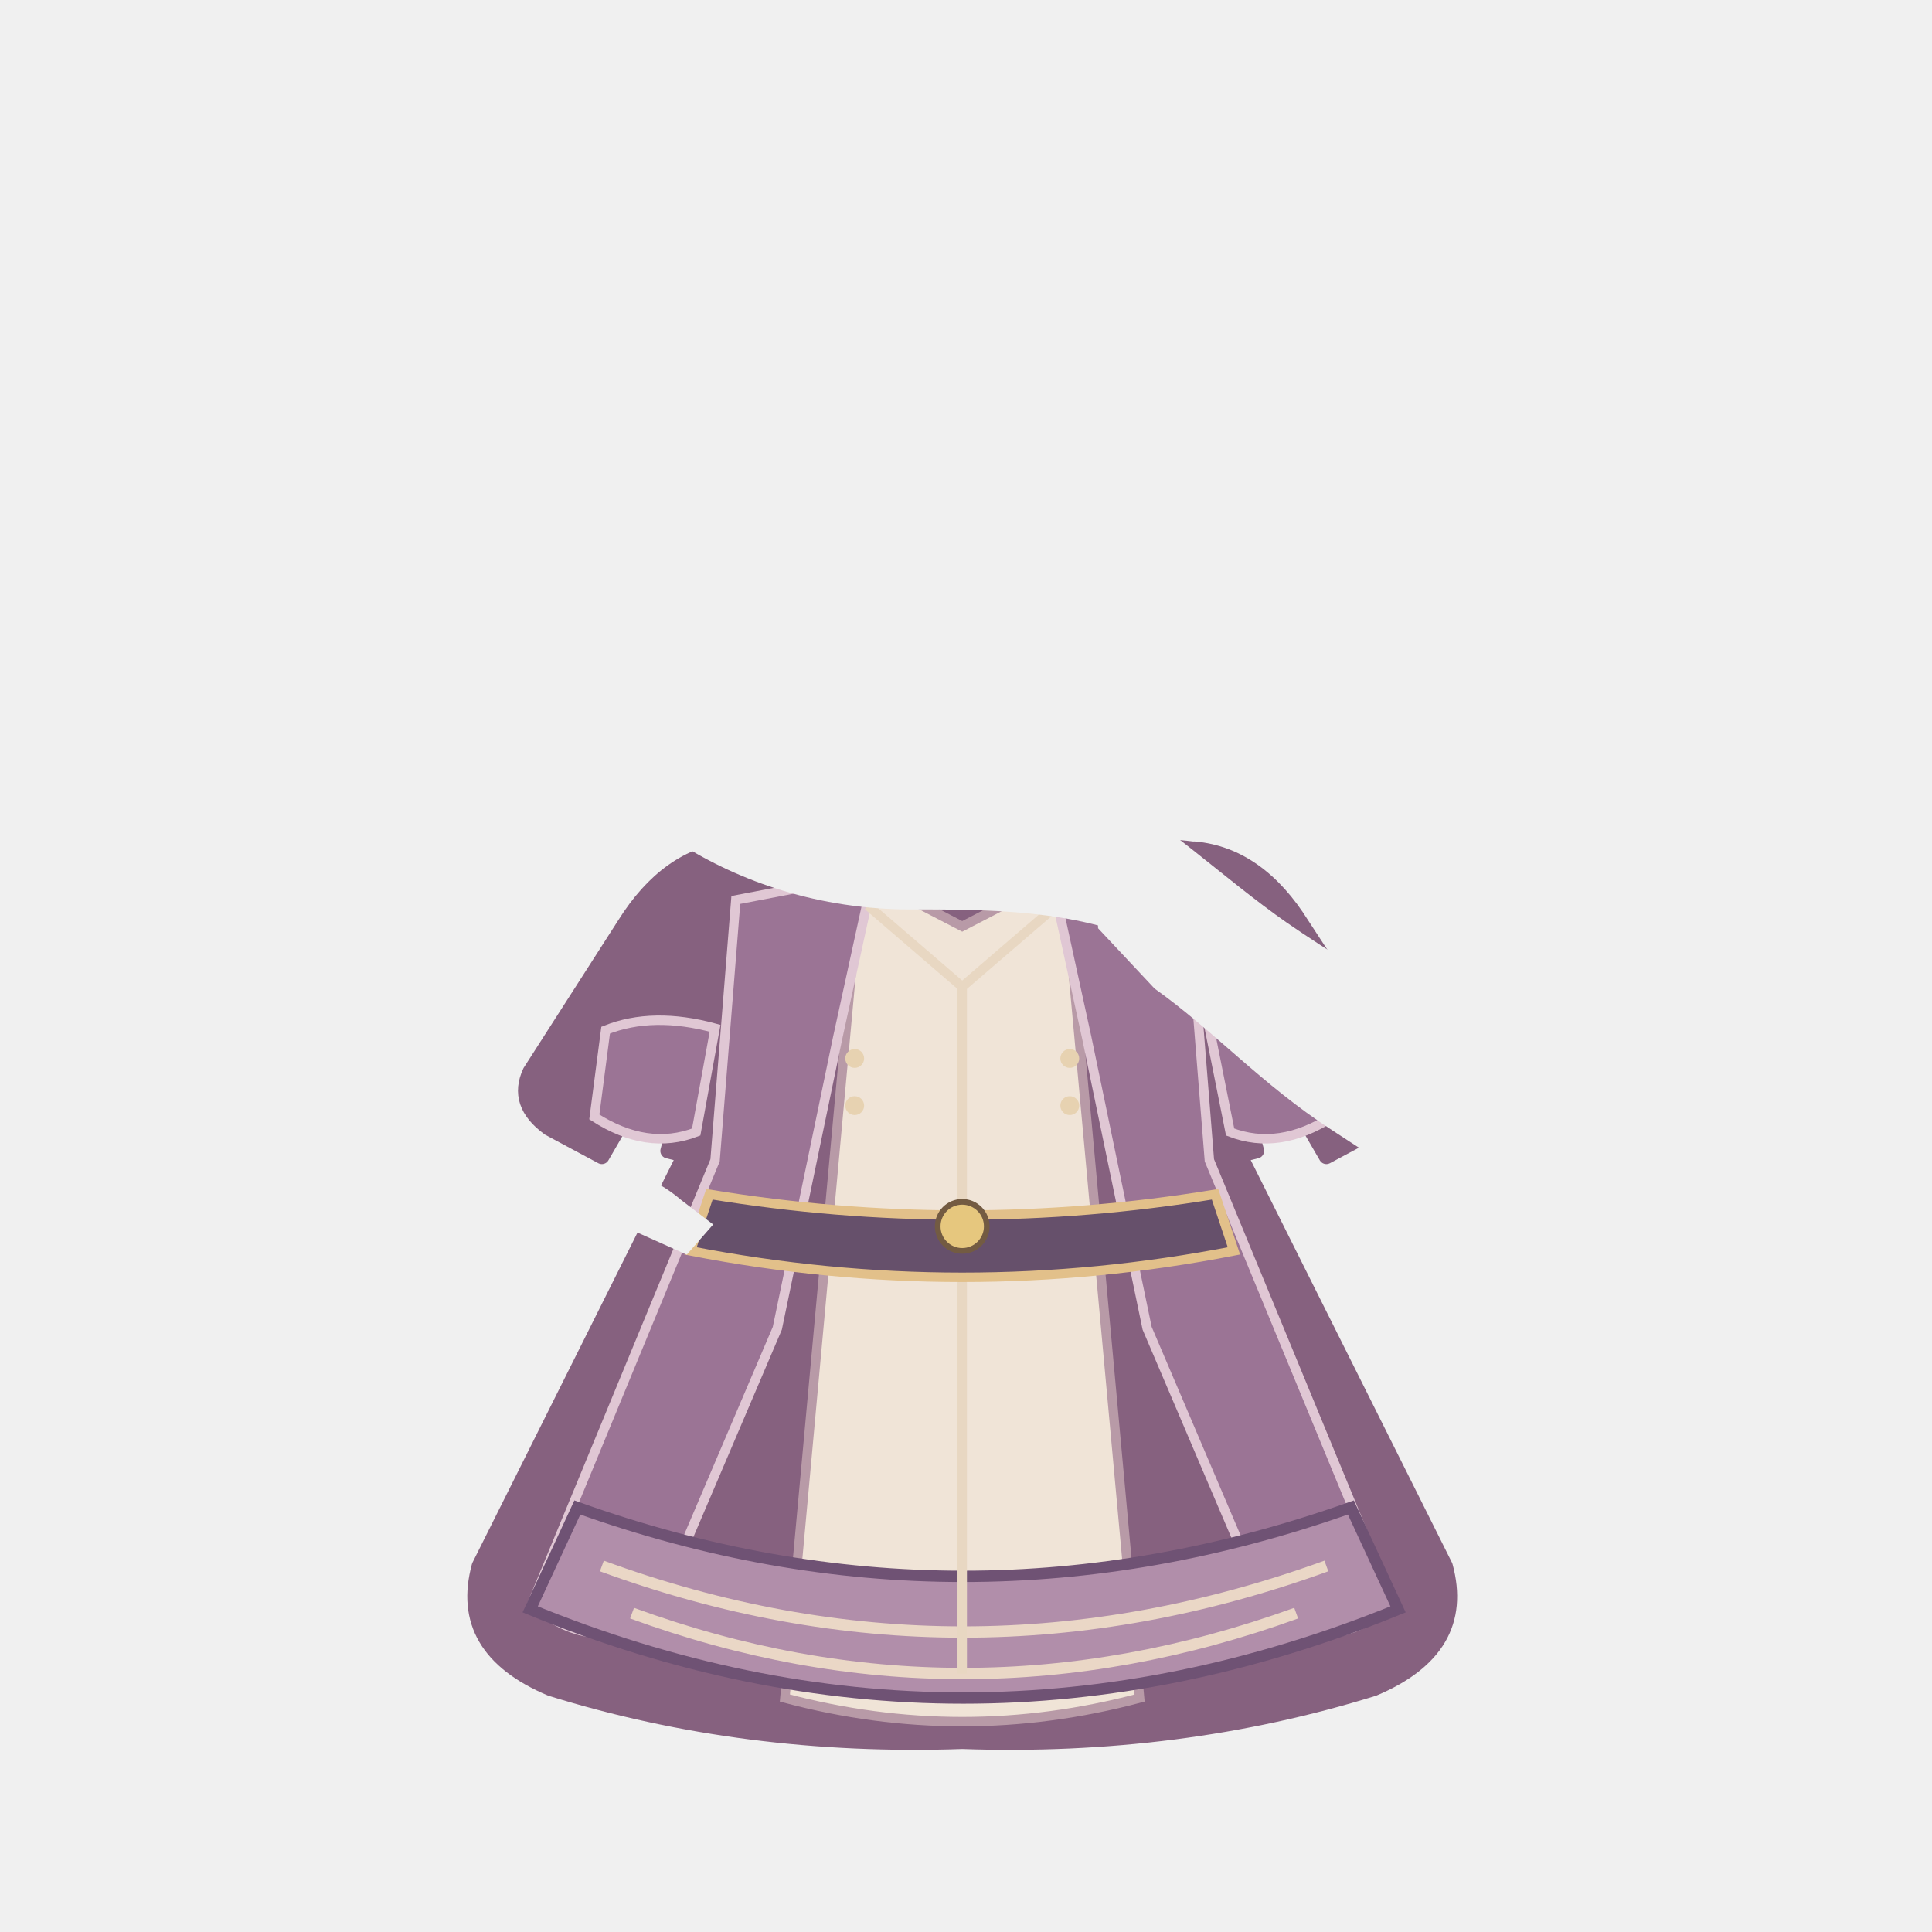
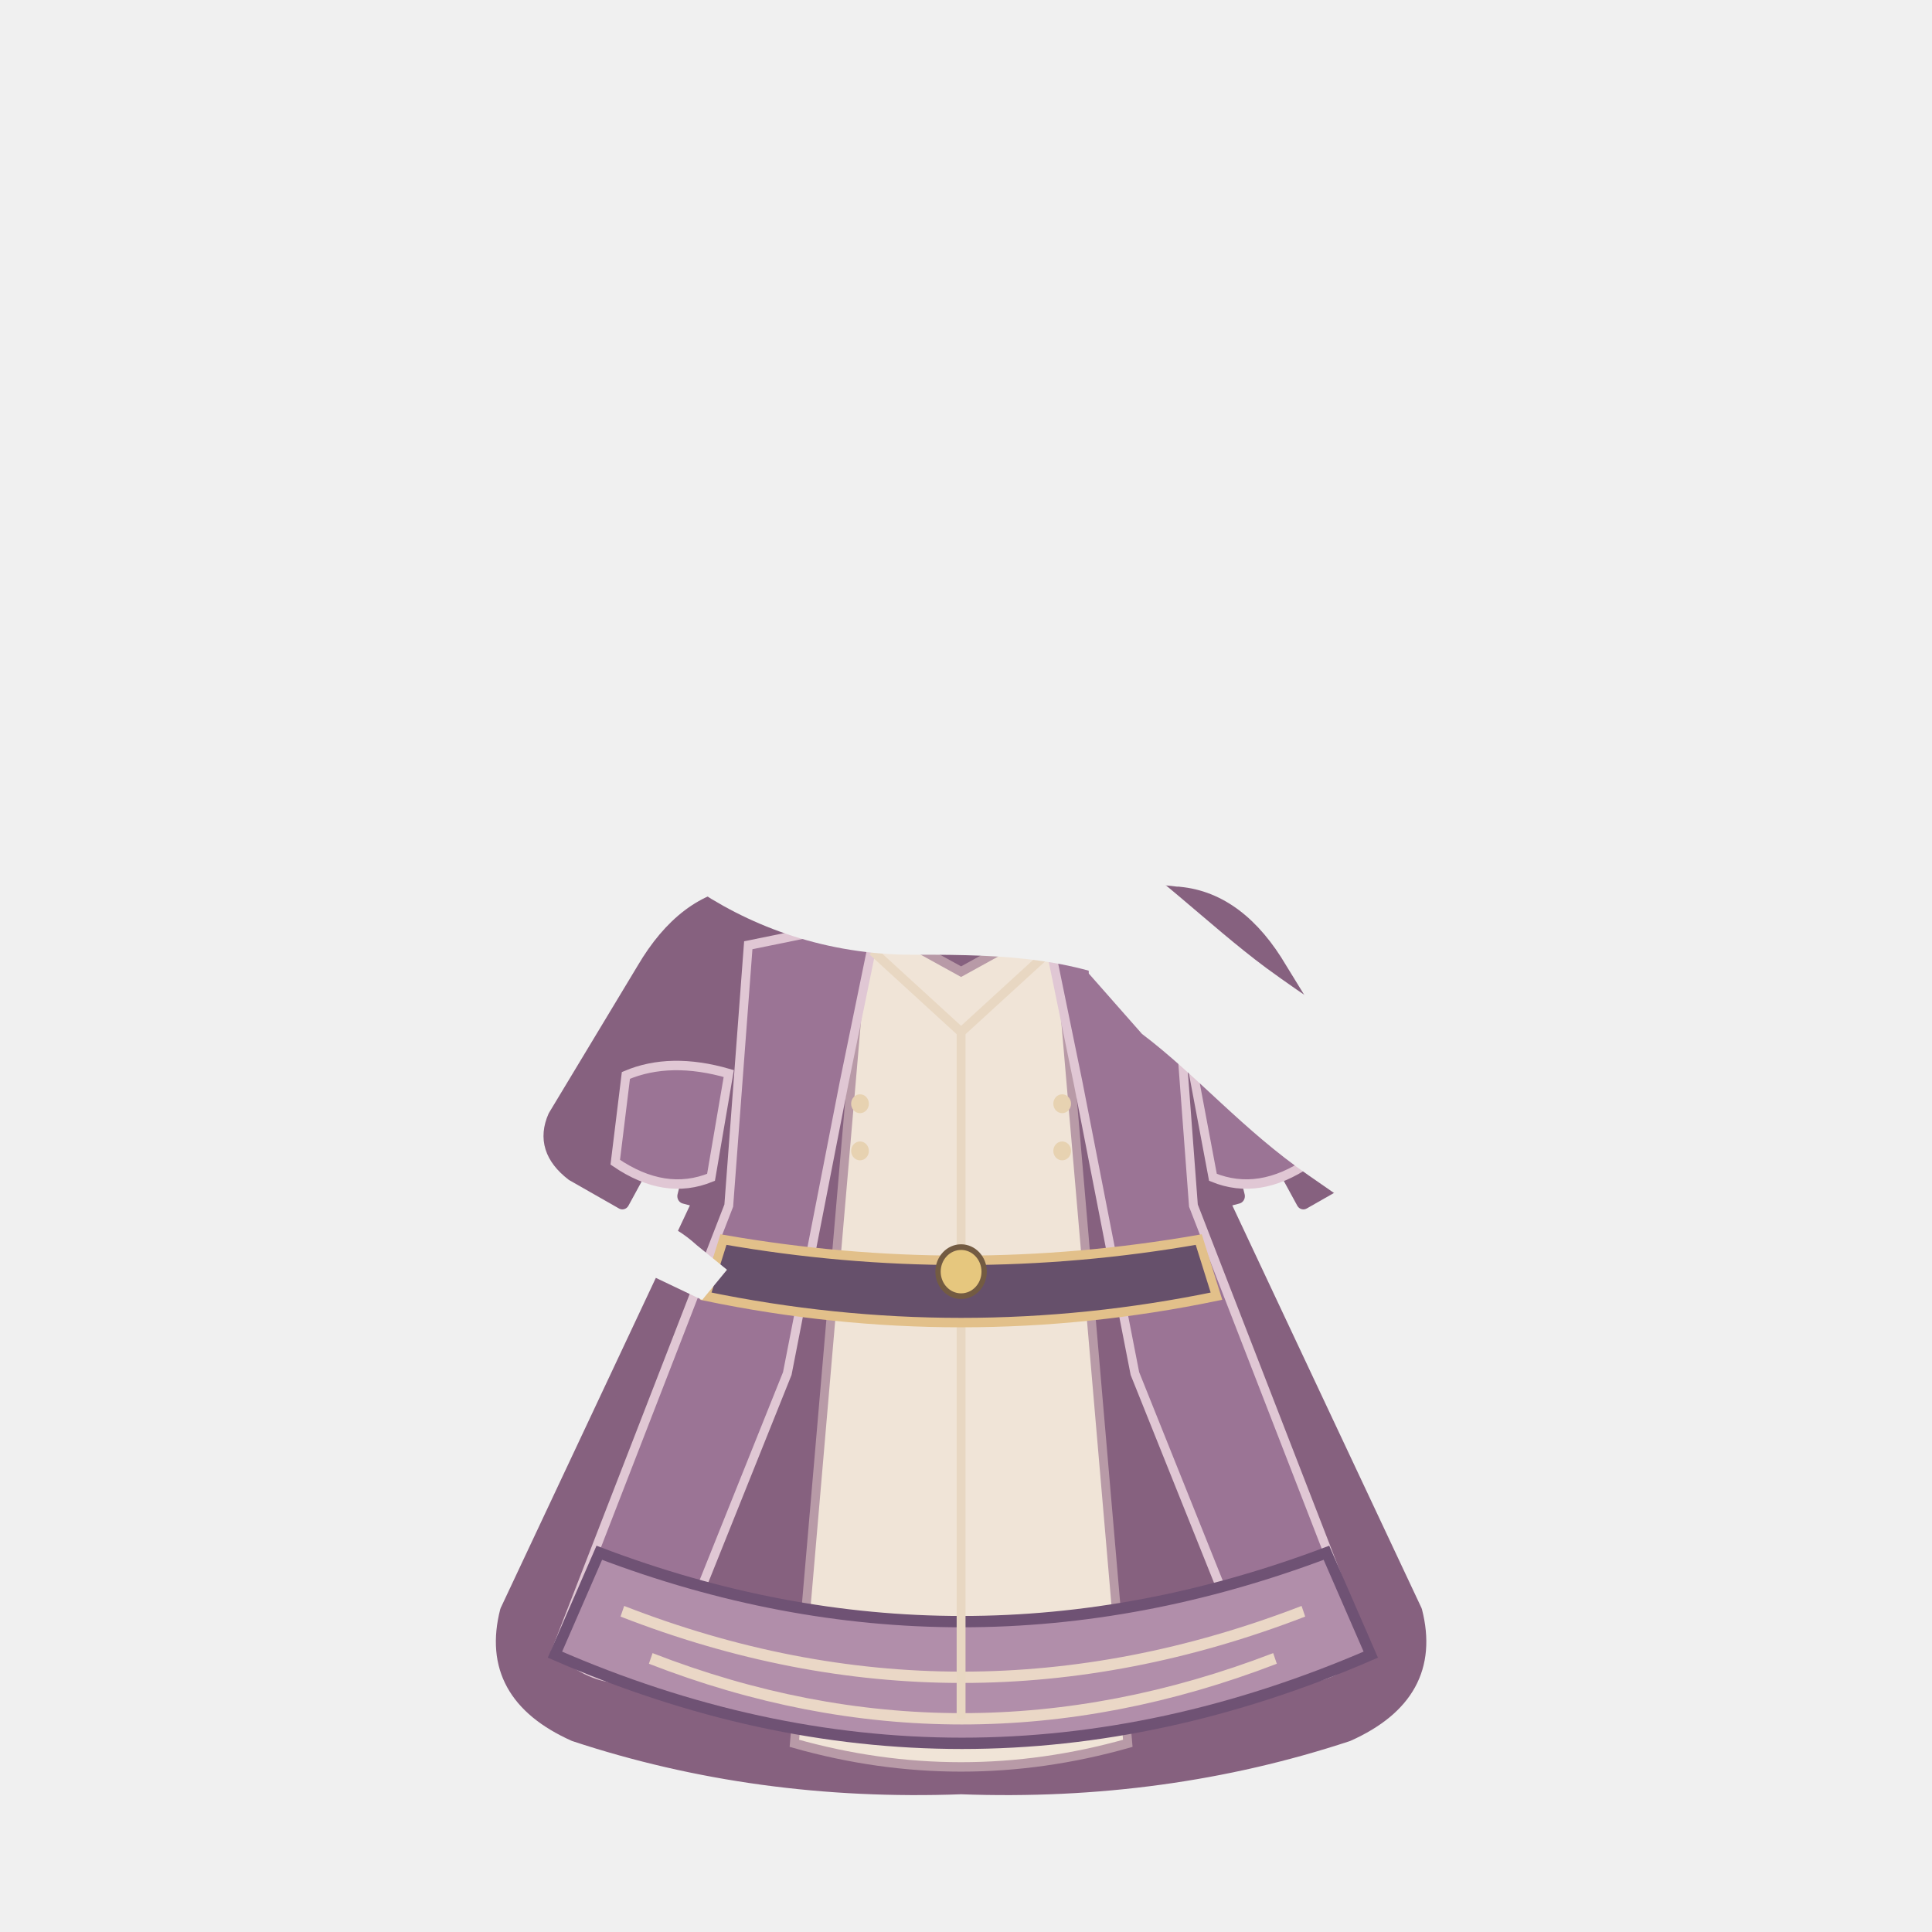
<svg xmlns="http://www.w3.org/2000/svg" viewBox="0 0 1024 1024" width="1024" height="1024">
  <defs>
    <mask id="garmentMask">
      <rect width="1024" height="1024" fill="white" />
      <path d="M356 386 C392 406 438 416 482 417 C537 416 584 423 622 447 L610 500 C568 482 526 482 478 482 C430 481 389 466 357 445 Z" fill="black" />
      <path d="M580 414 C617 435 649 466 682 489 C727 520 779 548 840 582 L852 624 L832 668 C786 650 747 626 706 599 C669 575 643 546 612 524 L582 492 Z" fill="black" />
      <path d="M311 625 C328 616 347 624 361 636 L378 649 L364 665 L335 652 L310 642 Z" fill="black" />
      <path d="M679 625 C696 616 716 624 733 638 L748 653 L735 667 L704 652 L678 642 Z" fill="black" />
    </mask>
  </defs>
-   <g mask="url(#garmentMask)">
+   <g mask="url(#garmentMask)" transform="translate(30 24) scale(.94 1)">
    <g fill="#86617f" stroke="#86617f" stroke-width="8" stroke-linejoin="round">
      <path d="M388 450 C365 452 346 466 331 490 L281 568 Q273 585 291 598 L319 613 L359 544 L388 561 Z M633 450 C656 452 675 466 690 490 L741 568 Q749 585 731 598 L703 613 L663 544 L634 561 Z" />
      <path d="M389 450 C426 445 466 456 510 461 C554 456 594 445 632 450 C651 468 654 501 646 534 L666 610 Q510 650 354 610 L374 534 C366 501 369 468 389 450 Z" />
      <path d="M374 590 Q510 634 646 590 L766 830 Q778 874 728 895 Q625 927 510 923 Q395 927 292 895 Q242 874 254 830 Z" />
    </g>
    <path d="M321 546 Q346 536 379 545 L369 600 Q343 610 315 592 Z M641 545 Q674 536 699 546 L706 592 Q678 610 652 600 Z" fill="#9b7495" stroke="#e0c7d4" stroke-width="5" />
    <path d="M456 463 L510 491 L564 463 L604 900 Q510 925 416 900 Z" fill="#f0e4d7" stroke="#b89aa7" stroke-width="5" />
    <path d="M390 477 L463 463 L444 550 L412 704 L348 854 Q316 879 282 850 L379 615Z" fill="#9b7495" stroke="#e0c7d4" stroke-width="5" />
    <path d="M630 477 L557 463 L576 550 L608 704 L672 854 Q704 879 738 850 L641 615Z" fill="#9b7495" stroke="#e0c7d4" stroke-width="5" />
    <path d="M306 799 Q510 872 716 799 L741 853 Q510 947 281 853Z" fill="#b18eaa" stroke="#6f5274" stroke-width="6" />
    <path d="M319 830 Q510 900 703 830 M335 855 Q510 919 687 855" fill="none" stroke="#ead7c6" stroke-width="6" />
    <path d="M460 480 L510 523 L560 480 M510 523V887" fill="none" stroke="#e8d7c2" stroke-width="5" />
    <path d="M376 633 Q510 655 644 633 L654 663 Q510 691 366 663Z" fill="#66506b" stroke="#e2c08a" stroke-width="5" />
    <circle cx="510" cy="650" r="13" fill="#e6c77e" stroke="#735b42" stroke-width="3" />
    <g fill="#e7d2b1">
      <circle cx="453" cy="561" r="5" />
      <circle cx="567" cy="561" r="5" />
      <circle cx="453" cy="586" r="5" />
      <circle cx="567" cy="586" r="5" />
    </g>
  </g>
</svg>
